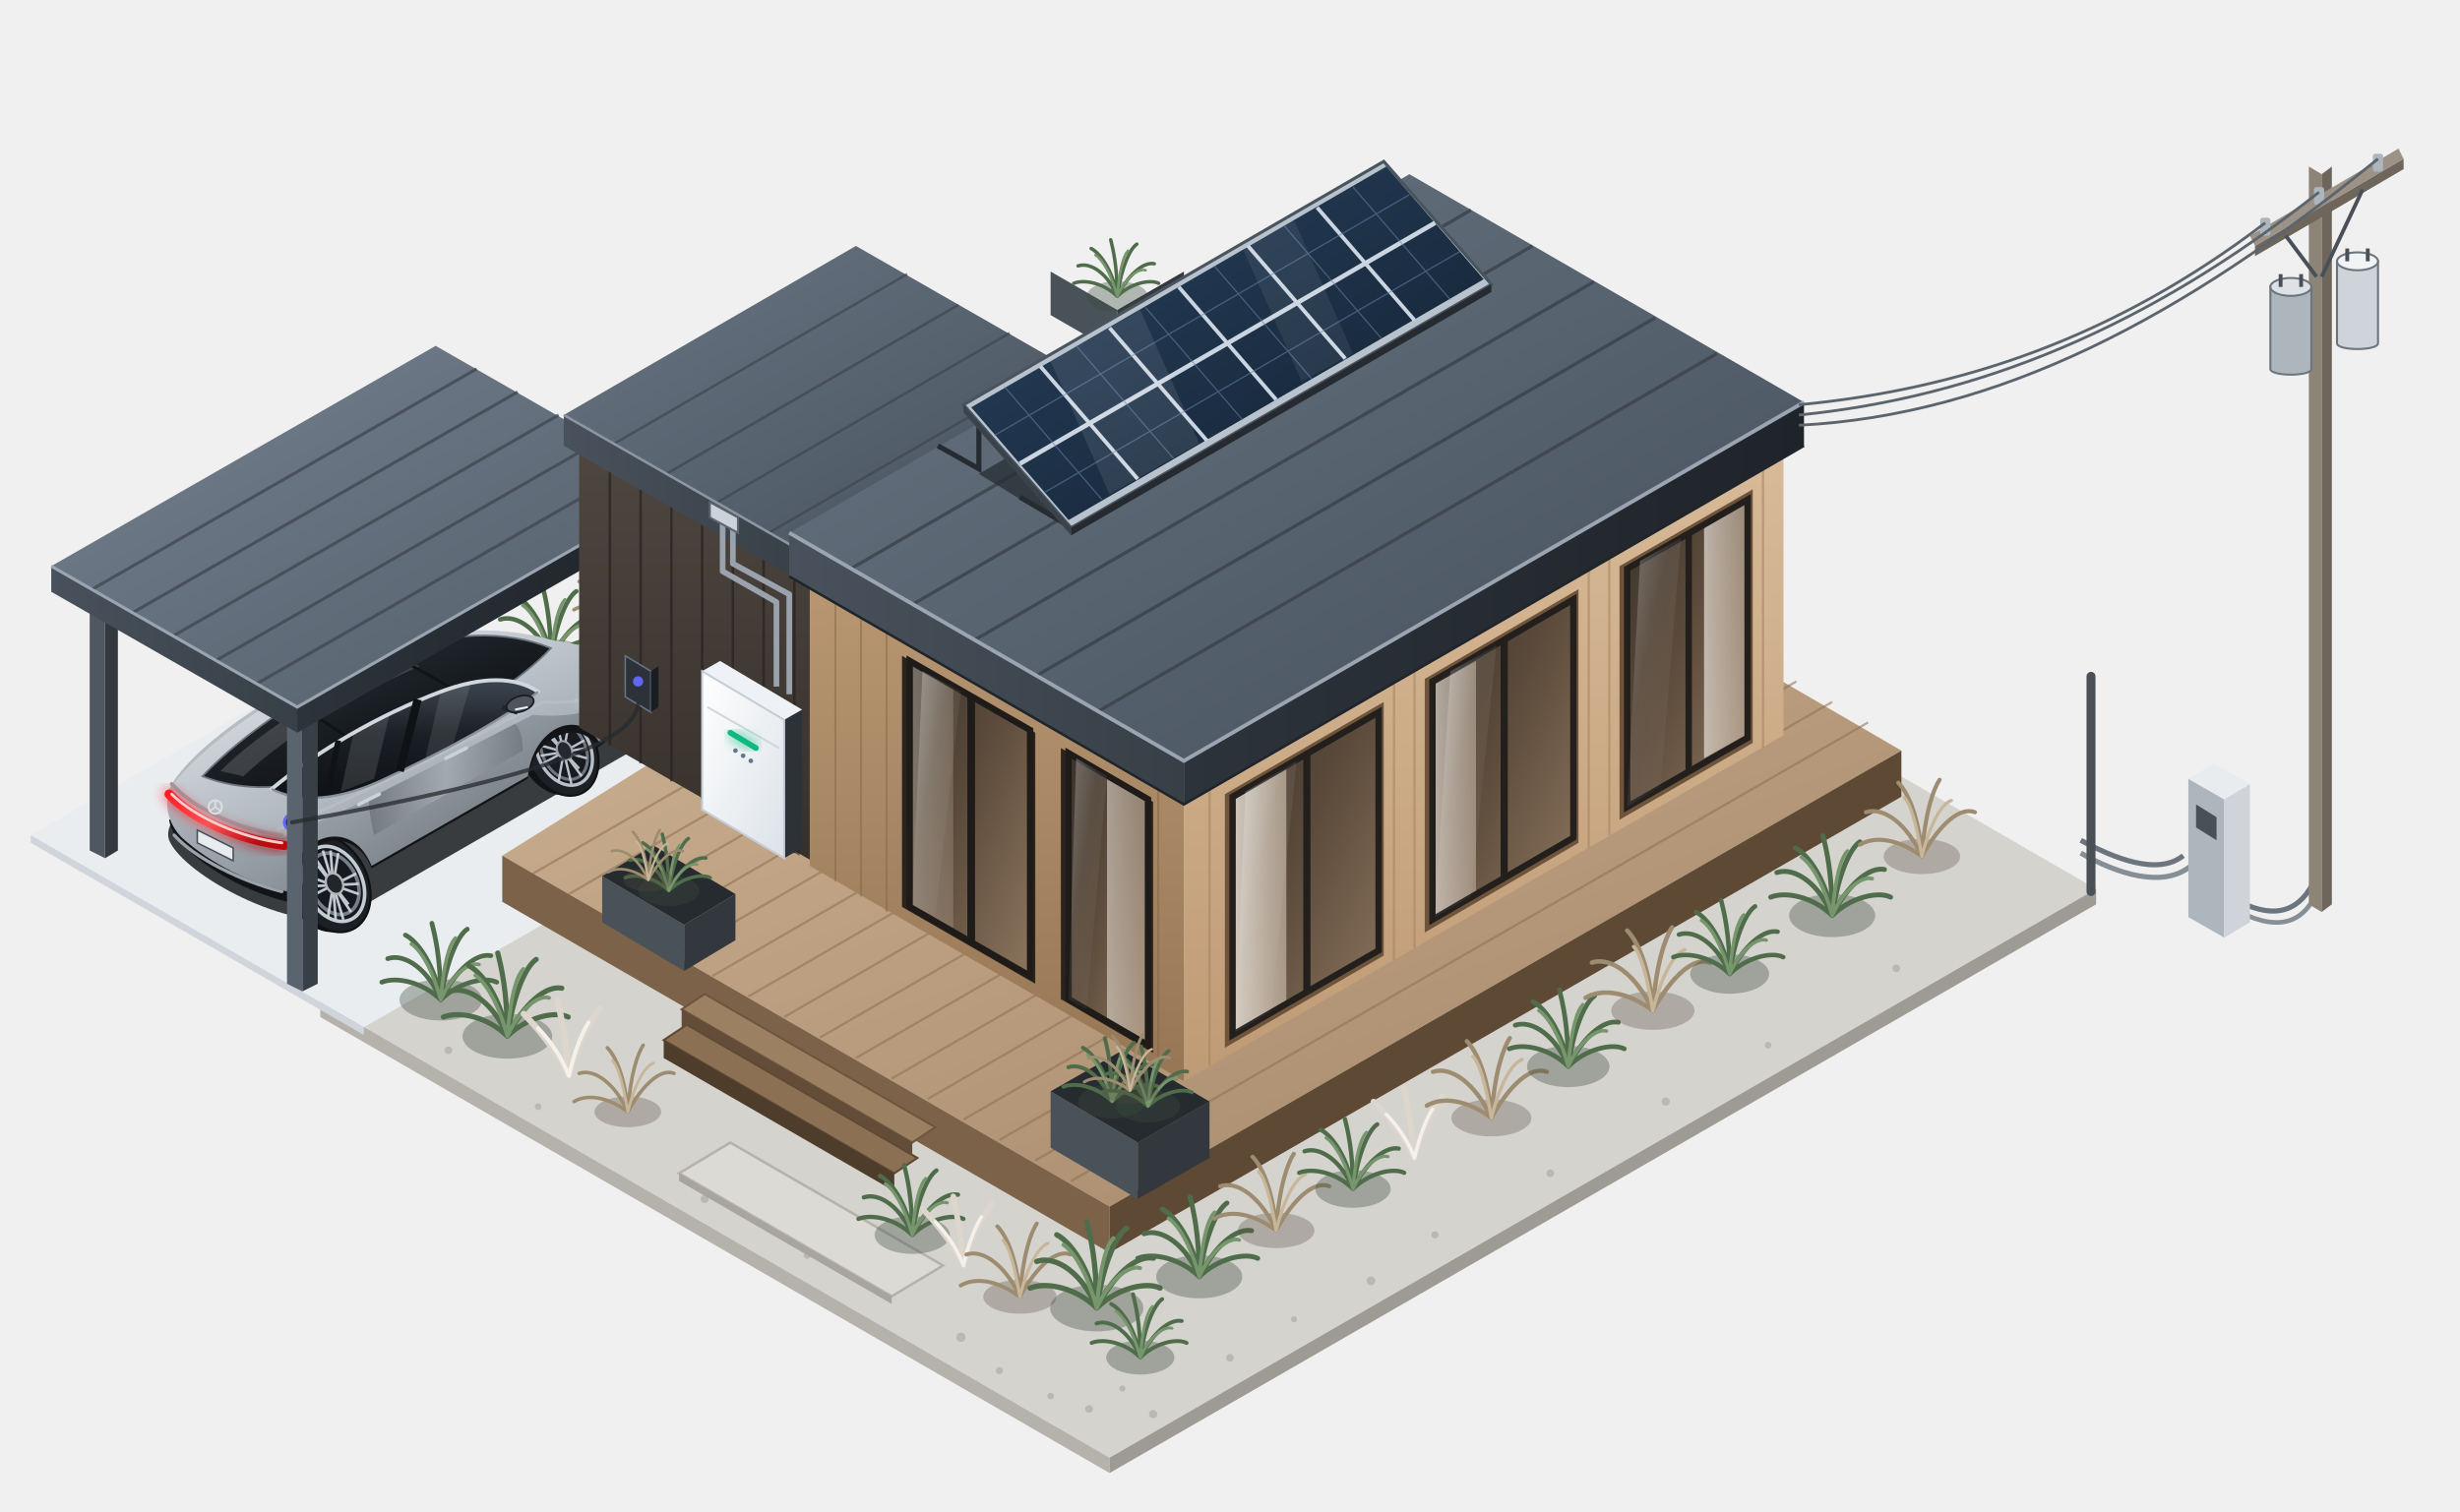
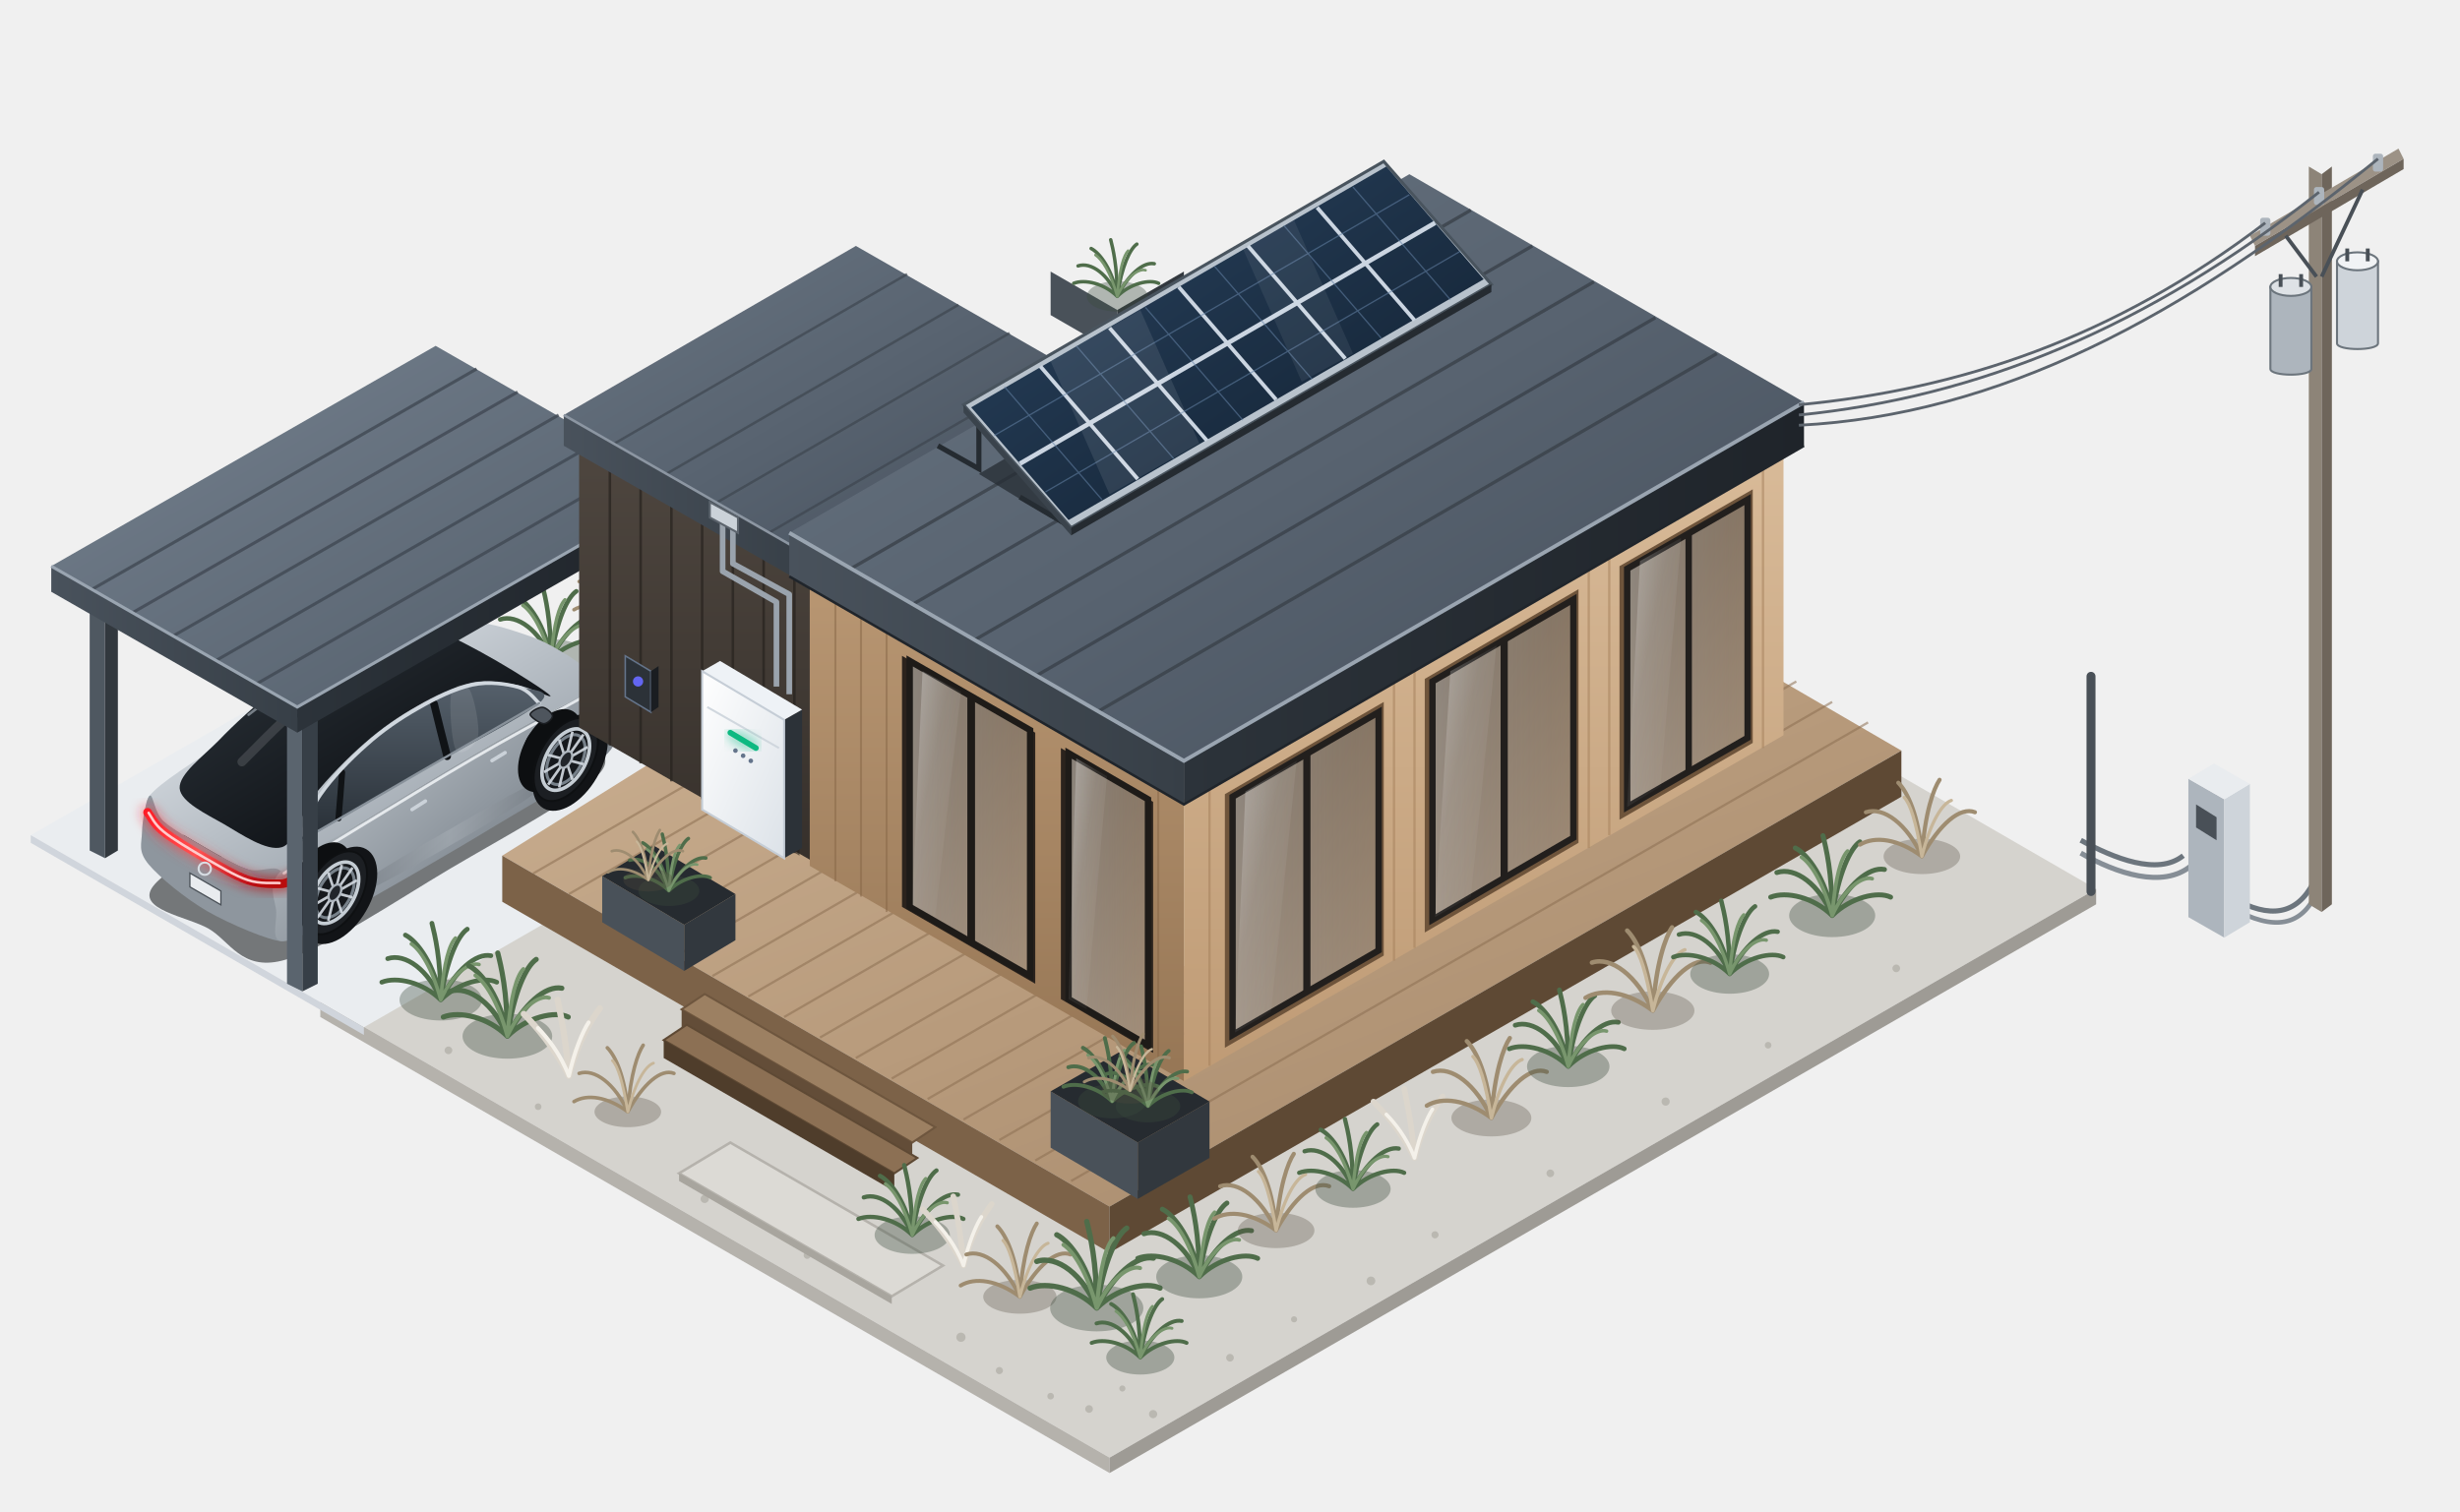
<svg xmlns="http://www.w3.org/2000/svg" viewBox="170 40 960 590">
  <defs>
    <linearGradient id="roofGrad" x1="0%" y1="0%" x2="100%" y2="100%">
      <stop offset="0%" stop-color="#697582" />
      <stop offset="50%" stop-color="#586370" />
      <stop offset="100%" stop-color="#454f5b" />
    </linearGradient>
    <linearGradient id="carportRoofGrad" x1="0%" y1="0%" x2="100%" y2="100%">
      <stop offset="0%" stop-color="#75818f" />
      <stop offset="100%" stop-color="#525d69" />
    </linearGradient>
    <linearGradient id="fasciaLeft" x1="0%" y1="0%" x2="100%" y2="0%">
      <stop offset="0%" stop-color="#49525c" />
      <stop offset="100%" stop-color="#373f47" />
    </linearGradient>
    <linearGradient id="fasciaRight" x1="0%" y1="0%" x2="100%" y2="0%">
      <stop offset="0%" stop-color="#2c333a" />
      <stop offset="100%" stop-color="#1f242a" />
    </linearGradient>
    <linearGradient id="woodRight" x1="0%" y1="0%" x2="0%" y2="100%">
      <stop offset="0%" stop-color="#d8ba98" />
      <stop offset="100%" stop-color="#bf9b75" />
    </linearGradient>
    <linearGradient id="woodLeft" x1="0%" y1="0%" x2="0%" y2="100%">
      <stop offset="0%" stop-color="#b89672" />
      <stop offset="100%" stop-color="#967655" />
    </linearGradient>
    <linearGradient id="darkWoodLeft" x1="0%" y1="0%" x2="0%" y2="100%">
      <stop offset="0%" stop-color="#4e463f" />
      <stop offset="100%" stop-color="#36302b" />
    </linearGradient>
    <linearGradient id="deckGrad" x1="0%" y1="0%" x2="100%" y2="100%">
      <stop offset="0%" stop-color="#cbb092" />
      <stop offset="50%" stop-color="#b89b7c" />
      <stop offset="100%" stop-color="#a38668" />
    </linearGradient>
    <linearGradient id="windowGlass" x1="0%" y1="0%" x2="100%" y2="100%">
      <stop offset="0%" stop-color="#3a332c" />
      <stop offset="45%" stop-color="#5c4b3b" />
      <stop offset="100%" stop-color="#8c755e" />
    </linearGradient>
    <linearGradient id="windowReflect" x1="0%" y1="0%" x2="100%" y2="100%">
      <stop offset="0%" stop-color="#ffffff" stop-opacity="0.32" />
      <stop offset="40%" stop-color="#ffffff" stop-opacity="0.08" />
      <stop offset="100%" stop-color="#ffffff" stop-opacity="0.0" />
    </linearGradient>
    <linearGradient id="curtainGrad" x1="0%" y1="0%" x2="100%" y2="0%">
      <stop offset="0%" stop-color="#e5ded5" stop-opacity="0.85" />
      <stop offset="100%" stop-color="#cbbba8" stop-opacity="0.65" />
    </linearGradient>
    <linearGradient id="solarCell" x1="0%" y1="0%" x2="100%" y2="100%">
      <stop offset="0%" stop-color="#2b4562" />
      <stop offset="50%" stop-color="#1d3147" />
      <stop offset="100%" stop-color="#101e2e" />
    </linearGradient>
    <linearGradient id="eqsUpperBody" x1="0%" y1="0%" x2="100%" y2="100%">
      <stop offset="0%" stop-color="#eef1f4" />
      <stop offset="30%" stop-color="#cdd3d9" />
      <stop offset="70%" stop-color="#a3abb3" />
      <stop offset="100%" stop-color="#7a828a" />
    </linearGradient>
    <linearGradient id="eqsFlankGrad" x1="0%" y1="0%" x2="90%" y2="80%">
      <stop offset="0%" stop-color="#dde2e6" />
      <stop offset="25%" stop-color="#b9c0c6" />
      <stop offset="65%" stop-color="#8f979f" />
      <stop offset="100%" stop-color="#646b72" />
    </linearGradient>
    <linearGradient id="eqsLowerSculpt" x1="0%" y1="0%" x2="100%" y2="0%">
      <stop offset="0%" stop-color="#6a7178" />
      <stop offset="50%" stop-color="#a9b0b7" />
      <stop offset="100%" stop-color="#6e757c" />
    </linearGradient>
    <linearGradient id="eqsCanopyGlass" x1="0%" y1="0%" x2="100%" y2="100%">
      <stop offset="0%" stop-color="#49535e" />
      <stop offset="28%" stop-color="#22282e" />
      <stop offset="70%" stop-color="#101317" />
      <stop offset="100%" stop-color="#07090b" />
    </linearGradient>
    <linearGradient id="eqsWindowSide" x1="0%" y1="0%" x2="0%" y2="100%">
      <stop offset="0%" stop-color="#3d4650" />
      <stop offset="45%" stop-color="#1b2026" />
      <stop offset="100%" stop-color="#0e1114" />
    </linearGradient>
    <linearGradient id="eqsTailGlow" x1="0%" y1="0%" x2="100%" y2="50%">
      <stop offset="0%" stop-color="#ff1e27" />
      <stop offset="50%" stop-color="#ff5252" />
      <stop offset="100%" stop-color="#b90911" />
    </linearGradient>
    <linearGradient id="batteryBody" x1="0%" y1="0%" x2="100%" y2="100%">
      <stop offset="0%" stop-color="#ffffff" />
      <stop offset="100%" stop-color="#dce2e8" />
    </linearGradient>
    <filter id="glow" x="-20%" y="-20%" width="140%" height="140%">
      <feGaussianBlur stdDeviation="2.5" result="blur" />
      <feComposite in="SourceGraphic" in2="blur" operator="over" />
    </filter>
    <g id="grass-tuft-green">
      <ellipse cx="0" cy="2" rx="14" ry="7" fill="#3a4b3c" opacity="0.35" />
      <path d="M0,2 C-4,-8 -12,-14 -18,-12 M0,2 C-2,-10 -8,-18 -12,-20 M0,2 C0,-12 -2,-20 -3,-24 M0,2 C2,-12 6,-20 9,-22 M0,2 C5,-8 12,-14 17,-13 M0,2 C-6,-4 -15,-6 -20,-4 M0,2 C6,-4 15,-6 19,-4" stroke="#4f6d4a" stroke-width="1.6" stroke-linecap="round" fill="none" />
      <path d="M0,2 C-3,-9 -7,-15 -10,-17 M0,2 C1,-11 3,-17 5,-19 M0,2 C4,-7 10,-11 13,-10" stroke="#78966d" stroke-width="1.2" stroke-linecap="round" fill="none" />
    </g>
    <g id="grass-tuft-warm">
      <ellipse cx="0" cy="2" rx="13" ry="6" fill="#52493c" opacity="0.3" />
      <path d="M0,2 C-5,-9 -13,-15 -19,-13 M0,2 C-1,-12 -5,-20 -8,-23 M0,2 C1,-13 4,-21 6,-24 M0,2 C6,-9 13,-15 18,-13 M0,2 C-8,-4 -16,-5 -21,-2" stroke="#9e8c70" stroke-width="1.4" stroke-linecap="round" fill="none" />
      <path d="M0,2 C-2,-10 -4,-16 -6,-18 M0,2 C3,-10 7,-16 10,-17" stroke="#c7b699" stroke-width="1.1" stroke-linecap="round" fill="none" />
    </g>
    <g id="white-plume">
      <path d="M0,0 C-5,-10 -12,-18 -16,-22 M0,0 C-1,-13 -3,-22 -4,-27 M0,0 C3,-12 8,-20 11,-24" stroke="#dcd6cc" stroke-width="2.2" stroke-linecap="round" fill="none" />
      <path d="M0,0 C-3,-8 -8,-14 -11,-17 M0,0 C2,-9 5,-16 7,-19" stroke="#f4f1ea" stroke-width="1.4" stroke-linecap="round" fill="none" />
    </g>
  </defs>
  <g id="vegetation">
    <polygon points="295,431 603,609 988,387 680,209" fill="#d5d3ce" />
    <polygon points="295,431 603,609 603,615 295,437" fill="#b5b2ac" />
    <polygon points="603,609 988,387 988,393 603,615" fill="#9e9b95" />
    <g fill="#aca9a2" opacity="0.65">
      <circle cx="595" cy="590" r="1.5" />
      <circle cx="608" cy="582" r="1.2" />
      <circle cx="620" cy="592" r="1.6" />
      <circle cx="560" cy="575" r="1.4" />
      <circle cx="545" cy="562" r="1.8" />
      <circle cx="580" cy="585" r="1.3" />
      <circle cx="650" cy="570" r="1.5" />
      <circle cx="675" cy="555" r="1.2" />
      <circle cx="705" cy="540" r="1.7" />
      <circle cx="730" cy="522" r="1.4" />
      <circle cx="775" cy="498" r="1.5" />
      <circle cx="820" cy="470" r="1.6" />
      <circle cx="860" cy="448" r="1.3" />
      <circle cx="910" cy="418" r="1.5" />
      <circle cx="485" cy="530" r="1.4" />
      <circle cx="445" cy="508" r="1.6" />
      <circle cx="380" cy="472" r="1.3" />
      <circle cx="345" cy="450" r="1.5" />
    </g>
    <polygon points="435,498 518,546 538,534 455,486" fill="#dcdad5" stroke="#b5b2ac" stroke-width="1" />
    <polygon points="435,498 518,546 518,549 435,501" fill="#a8a59e" />
  </g>
  <g id="ev">
    <polygon points="182,366 312,441 465,353 335,278" fill="#eaedf0" />
    <polygon points="182,366 312,441 312,444 182,369" fill="#d0d5dc" />
    <use href="#grass-tuft-green" transform="translate(385,295) scale(1.1)" />
    <use href="#grass-tuft-warm" x="415" y="280" />
    <polygon points="205,274 211,277 211,375 205,372" fill="#4f5861" />
    <polygon points="211,277 216,274 216,372 211,375" fill="#32383e" />
    <g id="mercedes-eqs">
-       <path d="M236,368 C242,382 284,404 304,398 L422,330 C432,322 418,302 396,298 L252,350 C240,355 234,362 236,368 Z" fill="#121518" opacity="0.82" />
-       <ellipse cx="262" cy="346" rx="10" ry="13" transform="rotate(-28 262 346)" fill="#0f1113" />
-       <g transform="translate(389, 333)">
-         <ellipse cx="-2.5" cy="-1.5" rx="13.5" ry="18.5" transform="rotate(-26)" fill="#111315" />
-         <ellipse cx="0" cy="0" rx="13.5" ry="18.5" transform="rotate(-26)" fill="#1d2024" stroke="#101214" stroke-width="0.8" />
-         <ellipse cx="1" cy="0.5" rx="10.2" ry="14.2" transform="rotate(-26)" fill="#181b1f" stroke="#b8c0c8" stroke-width="1.3" />
-         <ellipse cx="1" cy="0.5" rx="8.4" ry="11.8" transform="rotate(-26)" fill="none" stroke="#6c757e" stroke-width="1.2" />
-         <g stroke="#cbd2d9" stroke-width="0.95" opacity="0.9">
-           <line x1="-6" y1="-9" x2="8" y2="10" />
-           <line x1="-8" y1="-2" x2="10" y2="3" />
-           <line x1="-7" y1="5" x2="9" y2="-4" />
-           <line x1="-2" y1="-12" x2="4" y2="13" />
-           <line x1="3" y1="-11" x2="-1" y2="12" />
-           <line x1="-5" y1="-6" x2="7" y2="7" />
-           <line x1="-8" y1="2" x2="10" y2="-1" />
-         </g>
-         <ellipse cx="1.2" cy="0.5" rx="2.8" ry="3.8" transform="rotate(-26)" fill="#25292e" stroke="#9aa2aa" stroke-width="0.8" />
-       </g>
-       <g transform="translate(299, 385)">
-         <ellipse cx="-3" cy="-1.5" rx="14.5" ry="19.8" transform="rotate(-26)" fill="#0e1012" />
-         <ellipse cx="0" cy="0" rx="14.5" ry="19.8" transform="rotate(-26)" fill="#1c1f23" stroke="#0e1012" stroke-width="0.8" />
-         <ellipse cx="1.2" cy="0.6" rx="11" ry="15.4" transform="rotate(-26)" fill="#16191d" stroke="#c5cdd4" stroke-width="1.4" />
-         <ellipse cx="1.2" cy="0.6" rx="9" ry="12.6" transform="rotate(-26)" fill="none" stroke="#768089" stroke-width="1.4" />
-         <g stroke="#d0d7de" stroke-width="1.05" opacity="0.92">
-           <line x1="-6" y1="-10" x2="8" y2="11" />
-           <line x1="-9" y1="-3" x2="11" y2="4" />
-           <line x1="-8" y1="5" x2="10" y2="-4" />
-           <line x1="-3" y1="-13" x2="5" y2="14" />
-           <line x1="3" y1="-12" x2="-1" y2="13" />
-           <line x1="-5" y1="-7" x2="7" y2="8" />
-           <line x1="-9" y1="1" x2="11" y2="0" />
-           <line x1="0" y1="-13" x2="2" y2="14" />
-         </g>
-         <ellipse cx="1.4" cy="0.6" rx="3.2" ry="4.2" transform="rotate(-26)" fill="#22262b" stroke="#aeb6be" stroke-width="0.9" />
-       </g>
-       <path d="M236,360 C237,370 258,386 282,392 L284,385 C286,367 308,361 315,379 L376,344 C378,327 397,320 403,332 L416,323 C421,317 421,310 416,305 L236,360 Z" fill="#121417" />
-       <path d="M238,366 C246,375 264,384 280,388" fill="none" stroke="#9aa2aa" stroke-width="1.3" stroke-linecap="round" />
-       <line x1="316" y1="376" x2="375" y2="342" stroke="#7d868f" stroke-width="1.2" />
-       <path d="M236,348 C234,355 236,362 241,367 C252,377 268,385 282,388 C284,366 307,358 315,378 L376,343 C378,324 396,316 404,330 C414,324 421,316 419,308 C417,299 401,291 382,290 C354,284 322,289 292,304 C264,318 242,336 236,348 Z" fill="url(#eqsFlankGrad)" />
-       <path d="M316,366 L374,333 C374,326 372,320 366,322 L314,352 C314,357 315,362 316,366 Z" fill="url(#eqsLowerSculpt)" opacity="0.75" />
-       <path d="M237,347 C248,332 274,313 304,299 C334,285 362,283 386,290 C403,292 416,299 419,307 C412,315 396,321 378,319 C348,334 314,353 280,367 C262,366 243,357 237,347 Z" fill="url(#eqsUpperBody)" />
-       <path d="M278,364 C312,350 348,331 382,314 C396,315 410,311 417,306" fill="none" stroke="#b8c0c8" stroke-width="1.1" opacity="0.75" />
-       <path d="M249,343 C265,326 292,308 320,296 C345,286 368,286 385,293 C374,305 352,319 326,332 C298,346 272,352 249,343 Z" fill="url(#eqsCanopyGlass)" stroke="#6c757e" stroke-width="0.7" />
-       <path d="M256,341 C272,325 298,309 324,298 L334,300 C308,311 282,327 265,343 Z" fill="#ffffff" opacity="0.16" />
-       <path d="M286,316 C298,322 308,329 316,336" fill="none" stroke="#111417" stroke-width="1.2" />
-       <path d="M322,296 C334,301 344,307 352,313" fill="none" stroke="#111417" stroke-width="1.2" />
-       <path d="M276,348 C294,333 318,319 342,310 C358,304 371,304 380,310 C366,321 344,333 318,345 C298,354 284,353 276,348 Z" fill="url(#eqsWindowSide)" />
-       <path d="M276,348 C294,333 318,319 342,310 C358,304 371,304 380,310" fill="none" stroke="#d0d7de" stroke-width="1.5" stroke-linecap="round" />
-       <path d="M276,348 C286,353 300,353 318,345 C344,333 366,321 380,310" fill="none" stroke="#88919a" stroke-width="0.9" />
-       <line x1="333" y1="313" x2="326" y2="341" stroke="#101316" stroke-width="3.2" />
-       <line x1="302" y1="329" x2="298" y2="349" stroke="#101316" stroke-width="2.2" />
-       <polygon points="308,326 322,319 316,344 303,349" fill="#ffffff" opacity="0.12" />
-       <polygon points="342,310 354,306 347,330 336,336" fill="#ffffff" opacity="0.1" />
-       <line x1="310" y1="354" x2="318" y2="350" stroke="#cbd2d9" stroke-width="1.4" stroke-linecap="round" />
-       <line x1="344" y1="336" x2="352" y2="332" stroke="#cbd2d9" stroke-width="1.4" stroke-linecap="round" />
-       <g transform="translate(366, 316)">
-         <line x1="0" y1="0" x2="6" y2="2" stroke="#22262a" stroke-width="2" />
-         <ellipse cx="7" cy="1" rx="5.5" ry="3" transform="rotate(-18)" fill="#4e555d" stroke="#1b1e22" stroke-width="0.7" />
-         <line x1="5" y1="1" x2="10" y2="0" stroke="#e2f1ff" stroke-width="0.8" />
-       </g>
-       <path d="M237,346 C246,356 264,364 280,366" fill="none" stroke="#9aa2aa" stroke-width="1.5" stroke-linecap="round" />
-       <path d="M236,350 C245,360 264,368 281,370" fill="none" stroke="url(#eqsTailGlow)" stroke-width="3.6" stroke-linecap="round" filter="url(#glow)" />
-       <path d="M237,350 C246,359 264,367 280,369" fill="none" stroke="#ffcccc" stroke-width="1.1" stroke-linecap="round" />
-       <circle cx="254" cy="355" r="2.6" fill="none" stroke="#d8dee4" stroke-width="0.8" />
-       <path d="M254,352.5 L254,355 M254,355 L252,356.5 M254,355 L256,356.5" stroke="#d8dee4" stroke-width="0.7" />
-       <polygon points="247,364 261,371 261,376 247,369" fill="#e9ecef" stroke="#495057" stroke-width="0.6" />
-       <circle cx="284" cy="361" r="3" fill="#1e242b" stroke="#6366f1" stroke-width="1.2" />
-       <circle cx="284" cy="361" r="1.3" fill="#818cf8" filter="url(#glow)" />
-       <path d="M398,315 C407,314 415,310 418,306" fill="none" stroke="#f0f7ff" stroke-width="2.2" stroke-linecap="round" filter="url(#glow)" />
+       <defs>
+         <linearGradient id="carSideGlass" x1="0%" y1="0%" x2="0%" y2="100%">
+           <stop offset="0%" stop-color="#55606b" />
+           <stop offset="100%" stop-color="#262d34" />
+         </linearGradient>
+         <linearGradient id="carRoofGlass" x1="0%" y1="0%" x2="100%" y2="100%">
+           <stop offset="0%" stop-color="#4b5664" />
+           <stop offset="55%" stop-color="#2a323c" />
+           <stop offset="100%" stop-color="#1a2028" />
+         </linearGradient>
+       </defs>
+       <path d="M229.7,386.0 C236.5,376.9 270.7,360.0 292.1,348.0 C313.4,336.0 342.2,317.9 357.9,314.0 C373.6,310.1 378.7,320.0 386.5,324.5 C394.3,329.0 411.4,331.9 404.7,341.0 C397.9,350.1 366.6,366.7 345.8,379.0 C325.0,391.3 295.7,411.1 280.0,415.0 C264.2,418.9 259.7,407.3 251.4,402.5 C243.0,397.7 222.9,395.1 229.7,386.0 Z" fill="#121518" opacity="0.55" />
+       <ellipse cx="254.0" cy="361.5" rx="10.25" ry="17.76" transform="rotate(30 254.0 361.5)" fill="#0f1113" />
+       <ellipse cx="344.0" cy="309.5" rx="10.25" ry="17.76" transform="rotate(30 344.0 309.5)" fill="#0f1113" />
+       <path d="M228.4,350.6 C232.4,345.5 245.5,337.5 257.4,329.7 C269.4,321.8 287.5,310.5 300.3,303.3 C313.1,296.1 324.9,289.8 334.1,286.4 C343.2,283.1 348.4,282.8 355.3,283.0 C362.2,283.2 369.7,286.0 375.2,287.8 C380.7,289.6 384.2,291.5 388.2,293.8 C392.2,296.1 397.0,299.3 399.5,301.8 C401.9,304.2 404.7,306.2 402.9,308.5 C401.1,310.9 396.6,311.6 388.6,315.9 C380.6,320.3 367.7,327.3 354.9,334.8 C342.0,342.3 324.1,353.4 311.6,360.9 C299.0,368.5 287.0,377.1 279.5,380.1 C272.0,383.2 271.5,380.9 266.5,379.3 C261.6,377.7 255.1,373.7 249.6,370.6 C244.2,367.4 237.2,363.6 233.6,360.3 C230.1,356.9 224.5,355.7 228.4,350.6 Z" fill="url(#eqsUpperBody)" />
+       <path d="M228.4,350.6 C229.8,349.8 230.1,356.9 233.6,360.3 C237.2,363.6 244.2,367.4 249.6,370.6 C255.1,373.7 261.6,377.7 266.5,379.3 C271.5,380.9 277.4,377.3 279.5,380.1 C281.6,382.9 279.0,391.4 279.1,395.9 C279.2,400.4 284.6,407.4 280.0,407.4 C275.3,407.3 259.6,400.7 250.9,395.7 C242.3,390.7 232.3,382.5 228.0,377.4 C223.7,372.2 225.3,369.4 225.4,364.9 C225.5,360.4 227.1,351.4 228.4,350.6 Z" fill="#8e969e" />
+       <polygon points="244.1,386.2 256.2,393.2 256.2,387.8 244.1,380.8" fill="#e9ecef" stroke="#495057" stroke-width="0.5" />
+       <path d="M279.5,380.1 C285.2,374.2 299.0,368.5 311.6,360.9 C324.1,353.4 342.0,342.3 354.9,334.8 C367.7,327.3 380.6,320.3 388.6,315.9 C396.6,311.6 400.5,310.2 402.9,308.5 C405.3,306.8 402.5,304.3 402.9,305.9 C403.4,307.6 404.8,313.6 405.5,318.3 C406.2,323.0 414.3,326.5 407.3,333.9 C400.3,341.2 380.9,351.7 363.5,362.2 C346.1,372.8 316.8,389.7 302.9,397.2 C289.0,404.8 284.1,407.5 280.0,407.4 C275.8,407.2 277.9,400.7 277.8,396.1 C277.7,391.6 273.9,386.0 279.5,380.1 Z" fill="url(#eqsFlankGrad)" />
+       <path d="M313.4,387.5 C318.9,385.2 335.7,375.8 346.4,369.6 C357.1,363.5 372.3,354.4 377.5,350.5 C382.6,346.6 382.6,344.1 377.5,346.2 C372.3,348.3 357.1,357.0 346.4,363.2 C335.7,369.3 318.9,379.1 313.4,383.2 C307.9,387.2 307.9,389.8 313.4,387.5 Z" fill="url(#eqsLowerSculpt)" opacity="0.5" />
+       <path d="M280.8,380.9 C285.9,377.8 299.2,369.5 311.6,362.0 C323.9,354.5 342.0,343.4 354.9,335.9 C367.7,328.4 380.6,321.5 388.6,317.0 C396.6,312.6 400.5,310.4 402.9,309.1" fill="none" stroke="#f1f4f7" stroke-width="1.1" stroke-linecap="round" opacity="0.85" />
+       <ellipse cx="302.5" cy="389.5" rx="12.02" ry="20.82" transform="rotate(30 302.5 389.5)" fill="#121417" />
+       <ellipse cx="392.5" cy="337.5" rx="12.02" ry="20.82" transform="rotate(30 392.5 337.5)" fill="#121417" />
+       <ellipse cx="384.7" cy="333.0" rx="10.25" ry="17.76" transform="rotate(30 384.7 333.0)" fill="#0d0f11" />
+       <path d="M384.7,333.0 L390.8,336.5" stroke="#0d0f11" stroke-width="20.5" stroke-linecap="round" />
+       <ellipse cx="390.8" cy="336.5" rx="10.25" ry="17.76" transform="rotate(30 390.8 336.5)" fill="#1c1f23" stroke="#0e1012" stroke-width="0.8" />
+       <ellipse cx="390.8" cy="336.5" rx="7.59" ry="13.14" transform="rotate(30 390.8 336.5)" fill="#16191d" stroke="#c5cdd4" stroke-width="1.4" />
+       <ellipse cx="390.8" cy="336.5" rx="6.15" ry="10.65" transform="rotate(30 390.8 336.5)" fill="none" stroke="#768089" stroke-width="1.2" />
+       <g stroke="#d0d7de" stroke-width="1.05" opacity="0.92">
+         <line x1="399.3" y1="331.6" x2="382.3" y2="341.4" />
+         <line x1="397.7" y1="326.7" x2="383.9" y2="346.3" />
+         <line x1="393.4" y1="325.6" x2="388.2" y2="347.4" />
+         <line x1="388.2" y1="328.6" x2="393.4" y2="344.4" />
+         <line x1="383.9" y1="334.7" x2="397.7" y2="338.3" />
+       </g>
+       <ellipse cx="390.8" cy="336.5" rx="2.05" ry="3.55" transform="rotate(30 390.8 336.5)" fill="#22262b" stroke="#aeb6be" stroke-width="0.9" />
+       <ellipse cx="294.7" cy="385.0" rx="10.25" ry="17.76" transform="rotate(30 294.7 385.0)" fill="#0d0f11" />
+       <path d="M294.7,385.0 L300.7,388.5" stroke="#0d0f11" stroke-width="20.5" stroke-linecap="round" />
+       <ellipse cx="300.7" cy="388.5" rx="10.25" ry="17.76" transform="rotate(30 300.7 388.5)" fill="#1c1f23" stroke="#0e1012" stroke-width="0.8" />
+       <ellipse cx="300.7" cy="388.5" rx="7.59" ry="13.14" transform="rotate(30 300.7 388.5)" fill="#16191d" stroke="#c5cdd4" stroke-width="1.4" />
+       <ellipse cx="300.7" cy="388.5" rx="6.15" ry="10.65" transform="rotate(30 300.7 388.5)" fill="none" stroke="#768089" stroke-width="1.2" />
+       <g stroke="#d0d7de" stroke-width="1.05" opacity="0.92">
+         <line x1="309.3" y1="383.6" x2="292.2" y2="393.4" />
+         <line x1="307.6" y1="378.7" x2="293.8" y2="398.3" />
+         <line x1="303.4" y1="377.6" x2="298.1" y2="399.4" />
+         <line x1="298.1" y1="380.6" x2="303.4" y2="396.4" />
+         <line x1="293.8" y1="386.7" x2="307.6" y2="390.3" />
+       </g>
+       <ellipse cx="300.7" cy="388.5" rx="2.05" ry="3.55" transform="rotate(30 300.7 388.5)" fill="#22262b" stroke="#aeb6be" stroke-width="0.9" />
+       <path d="M240.1,347.7 C239.8,342.2 249.1,335.4 255.3,329.1 C261.4,322.7 269.8,315.1 276.9,309.5 C284.1,303.9 291.2,299.5 298.1,295.6 C305.1,291.6 312.9,287.9 318.5,286.0 C324.1,284.1 328.4,284.5 331.9,284.4 C335.5,284.3 334.4,283.3 339.7,285.5 C345.1,287.8 356.5,293.7 364.0,298.1 C371.5,302.4 383.4,310.0 384.7,311.5 C386.0,313.1 376.9,308.2 371.8,307.4 C366.6,306.6 360.5,305.1 354.0,306.5 C347.5,307.9 339.7,311.6 332.8,315.6 C325.9,319.5 319.1,324.1 312.4,330.0 C305.7,335.8 297.9,343.8 292.5,350.6 C287.1,357.4 285.8,368.8 280.0,370.7 C274.1,372.5 264.1,365.6 257.4,361.7 C250.8,357.9 240.5,353.1 240.1,347.7 Z" fill="url(#eqsCanopyGlass)" />
+       <path d="M264.4,337.4 C268.1,333.8 279.4,321.9 286.9,315.8 C294.4,309.6 302.8,304.4 309.4,300.6 C316.0,296.8 323.8,294.1 326.7,292.8" fill="none" stroke="#ffffff" stroke-width="3.5" stroke-linecap="round" opacity="0.13" />
+       <path d="M267.0,319.0 C272.2,315.1 289.0,301.6 298.6,296.0 C308.1,290.4 319.9,287.2 324.1,285.4" fill="none" stroke="#9aa3ac" stroke-width="1.0" stroke-linecap="round" opacity="0.7" />
+       <path d="M286.5,368.8 C294.0,365.2 318.4,350.3 334.1,341.2 C349.7,332.2 374.1,320.0 380.4,314.5 C386.8,309.0 376.5,309.4 372.2,308.2 C367.9,307.0 360.9,305.9 354.4,307.3 C347.9,308.7 340.1,312.4 333.2,316.4 C326.3,320.3 319.2,325.1 312.9,330.8 C306.5,336.4 299.2,344.7 295.1,350.1 C291.1,355.4 290.1,359.7 288.6,362.8 C287.2,365.9 278.9,372.4 286.5,368.8 Z" fill="url(#carSideGlass)" />
+       <path d="M344.5,335.2 C343.6,331.8 340.2,318.2 339.4,314.8" fill="none" stroke="#101316" stroke-width="3.0" stroke-linecap="round" />
+       <path d="M302.1,359.4 C302.4,356.4 303.3,344.5 303.5,341.5" fill="none" stroke="#101316" stroke-width="2.4" stroke-linecap="round" />
+       <path d="M347.9,332.7 C349.7,335.5 355.6,331.5 356.5,327.6 C357.4,323.7 355.0,311.9 353.2,309.1 C351.5,306.3 347.0,307.0 346.1,310.9 C345.2,314.8 346.2,329.9 347.9,332.7 Z" fill="#ffffff" opacity="0.1" />
+       <path d="M286.5,368.8 C287.9,365.7 290.7,356.4 295.1,350.1 C299.5,343.7 306.5,336.4 312.9,330.8 C319.2,325.1 326.3,320.3 333.2,316.4 C340.1,312.4 347.9,308.7 354.4,307.3 C360.9,305.9 367.9,307.0 372.2,308.2 C376.5,309.4 379.0,313.4 380.4,314.5" fill="none" stroke="#d0d7de" stroke-width="1.4" stroke-linecap="round" />
+       <path d="M286.5,368.8 C294.4,364.2 318.4,350.3 334.1,341.2 C349.7,332.2 372.7,319.0 380.4,314.5" fill="none" stroke="#88919a" stroke-width="0.9" stroke-linecap="round" />
+       <path d="M376.9,318.9 C376.9,317.8 380.3,316.0 381.7,316.1 C383.2,316.2 385.5,318.4 385.6,319.4 C385.7,320.5 383.6,322.6 382.1,322.5 C380.7,322.4 377.0,319.9 376.9,318.9 Z" fill="#4e555d" stroke="#1b1e22" stroke-width="0.6" />
+       <polyline points="330.8,356.0 336.0,352.7" fill="none" stroke="#cbd2d9" stroke-width="1.4" stroke-linecap="round" stroke-linejoin="round" />
+       <polyline points="362.0,336.9 367.1,333.8" fill="none" stroke="#cbd2d9" stroke-width="1.4" stroke-linecap="round" stroke-linejoin="round" />
+       <path d="M227.6,357.1 C228.6,358.3 230.0,361.6 233.7,364.5 C237.4,367.5 244.3,371.6 249.8,374.8 C255.3,377.9 261.7,381.8 266.6,383.5 C271.6,385.2 276.6,385.0 279.5,385.0 C282.5,384.9 283.5,383.5 284.3,383.2" fill="none" stroke="url(#eqsTailGlow)" stroke-width="3.4" stroke-linecap="round" filter="url(#glow)" />
+       <path d="M228.0,357.3 C228.9,358.5 230.1,361.6 233.7,364.5 C237.3,367.5 244.3,371.6 249.8,374.8 C255.3,377.9 261.7,381.9 266.6,383.5 C271.5,385.2 277.0,384.5 279.1,384.7" fill="none" stroke="#ffcccc" stroke-width="1.0" stroke-linecap="round" />
+       <path d="M399.5,312.5 C400.1,311.8 402.9,309.7 403.4,308.4 C403.8,307.1 402.3,305.4 402.1,304.8" fill="none" stroke="#f0f7ff" stroke-width="2.2" stroke-linecap="round" filter="url(#glow)" />
+       <circle cx="249.9" cy="379.1" r="2.4" fill="none" stroke="#d8dee4" stroke-width="0.8" />
    </g>
    <polygon points="282,318 288,321 288,427 282,424" fill="#5a646e" />
    <polygon points="288,321 294,318 294,424 288,427" fill="#373f47" />
    <g id="carport-roof">
      <polygon points="190,261 286,316 436,230 340,175" fill="url(#carportRoofGrad)" />
      <g stroke="#3e4650" stroke-width="1.2" opacity="0.75">
        <line x1="206" y1="270" x2="356" y2="184" />
        <line x1="222" y1="279" x2="372" y2="193" />
        <line x1="238" y1="288" x2="388" y2="202" />
        <line x1="254" y1="298" x2="404" y2="212" />
        <line x1="270" y1="307" x2="420" y2="221" />
      </g>
      <polygon points="190,261 286,316 286,326 190,271" fill="url(#fasciaLeft)" />
      <polygon points="286,316 436,230 436,240 286,326" fill="url(#fasciaRight)" />
      <polyline points="190,261 286,316 436,230" fill="none" stroke="#9aa5b1" stroke-width="1.2" />
    </g>
  </g>
  <g id="house">
    <g id="wooden-deck">
      <polygon points="366,374 603,511 912,333 845,294 603,434 430,334" fill="url(#deckGrad)" />
      <g stroke="#8c6f52" stroke-width="0.9" opacity="0.55">
        <line x1="378" y1="381" x2="442" y2="344" />
        <line x1="392" y1="389" x2="456" y2="352" />
        <line x1="406" y1="397" x2="470" y2="360" />
        <line x1="420" y1="405" x2="484" y2="368" />
        <line x1="434" y1="413" x2="498" y2="376" />
        <line x1="448" y1="421" x2="512" y2="384" />
        <line x1="462" y1="429" x2="526" y2="392" />
        <line x1="476" y1="437" x2="540" y2="400" />
        <line x1="490" y1="445" x2="554" y2="408" />
        <line x1="504" y1="453" x2="568" y2="416" />
        <line x1="518" y1="461" x2="582" y2="424" />
        <line x1="532" y1="469" x2="596" y2="432" />
        <line x1="546" y1="477" x2="857" y2="298" />
        <line x1="560" y1="485" x2="871" y2="306" />
        <line x1="574" y1="493" x2="885" y2="314" />
        <line x1="588" y1="501" x2="899" y2="322" />
      </g>
      <polygon points="366,374 603,511 603,529 366,392" fill="#7c6248" />
      <polygon points="603,511 912,333 912,351 603,529" fill="#5e4934" />
      <polygon points="445,428 535,480 526,486 436,434" fill="#9c8062" stroke="#6e563e" stroke-width="0.8" />
      <polygon points="436,434 526,486 526,493 436,441" fill="#634d38" />
      <polygon points="438,440 528,492 519,498 429,446" fill="#8c7054" stroke="#5e4934" stroke-width="0.8" />
      <polygon points="429,446 519,498 519,505 429,453" fill="#4f3d2b" />
    </g>
    <g id="rear-module">
      <polygon points="396,216 492,271 492,379 396,324" fill="url(#darkWoodLeft)" />
      <g stroke="#27221e" stroke-width="1" opacity="0.7">
        <line x1="408" y1="223" x2="408" y2="331" />
        <line x1="420" y1="230" x2="420" y2="338" />
        <line x1="432" y1="237" x2="432" y2="345" />
        <line x1="444" y1="244" x2="444" y2="352" />
        <line x1="456" y1="251" x2="456" y2="359" />
        <line x1="468" y1="258" x2="468" y2="366" />
        <line x1="480" y1="265" x2="480" y2="373" />
      </g>
      <polygon points="390,202 486,257 600,191 504,136" fill="url(#roofGrad)" />
      <g stroke="#3c444d" stroke-width="1" opacity="0.65">
        <line x1="410" y1="213" x2="524" y2="147" />
        <line x1="430" y1="225" x2="544" y2="159" />
        <line x1="450" y1="236" x2="564" y2="170" />
        <line x1="470" y1="248" x2="584" y2="182" />
      </g>
      <polygon points="390,202 486,257 486,269 390,214" fill="url(#fasciaLeft)" />
      <polyline points="390,202 486,257 600,191" fill="none" stroke="#8c96a2" stroke-width="1" />
    </g>
    <g id="main-timber-module">
      <polygon points="486,268 632,352 632,462 486,378" fill="url(#woodLeft)" />
      <g stroke="#856546" stroke-width="0.8" opacity="0.5">
        <line x1="496" y1="274" x2="496" y2="384" />
        <line x1="506" y1="280" x2="506" y2="390" />
        <line x1="516" y1="286" x2="516" y2="396" />
        <line x1="622" y1="346" x2="622" y2="456" />
      </g>
      <g id="window-left-1">
        <polygon points="522,296 574,326 574,424 522,394" fill="#2b231d" />
        <polygon points="525,298 572,325 572,421 525,394" fill="url(#windowGlass)" />
-         <polygon points="526,300 542,309 542,403 526,394" fill="url(#curtainGrad)" opacity="0.4" />
+         <polygon points="525,298 572,325 572,421 525,394" fill="url(#curtainGrad)" opacity="0.55" />
        <line x1="549" y1="312" x2="549" y2="408" stroke="#1e1b18" stroke-width="3" />
        <polygon points="525,298 572,325 572,421 525,394" fill="none" stroke="#1e1b18" stroke-width="2.5" />
        <polygon points="530,302 545,310 535,398 526,393" fill="url(#windowReflect)" />
      </g>
      <g id="window-left-2">
        <polygon points="584,332 620,353 620,451 584,430" fill="#2b231d" />
        <polygon points="587,334 618,352 618,448 587,430" fill="url(#windowGlass)" />
-         <polygon points="602,343 617,352 617,447 602,438" fill="url(#curtainGrad)" opacity="0.7" />
+         <polygon points="587,334 618,352 618,448 587,430" fill="url(#curtainGrad)" opacity="0.55" />
        <polygon points="587,334 618,352 618,448 587,430" fill="none" stroke="#1e1b18" stroke-width="2.5" />
        <polygon points="590,336 602,343 594,434 587,430" fill="url(#windowReflect)" />
      </g>
      <polygon points="632,352 866,217 866,327 632,462" fill="url(#woodRight)" />
      <g stroke="#a6825c" stroke-width="0.9" opacity="0.55">
        <line x1="642" y1="346" x2="642" y2="456" />
        <line x1="714" y1="305" x2="714" y2="415" />
        <line x1="722" y1="300" x2="722" y2="410" />
        <line x1="790" y1="261" x2="790" y2="371" />
        <line x1="798" y1="256" x2="798" y2="366" />
        <line x1="858" y1="222" x2="858" y2="332" />
      </g>
      <g id="window-right-1">
        <polygon points="648,350 710,314 710,413 648,449" fill="#6e543b" />
        <polygon points="651,432 708,399 708,411 651,444" fill="#8d6b4c" />
        <polygon points="651,351 708,318 708,411 651,444" fill="url(#windowGlass)" />
-         <polygon points="652,352 672,340 672,431 652,443" fill="url(#curtainGrad)" />
+         <polygon points="651,351 708,318 708,411 651,444" fill="url(#curtainGrad)" opacity="0.55" />
        <line x1="680" y1="334" x2="680" y2="427" stroke="#221f1d" stroke-width="2.8" />
        <polygon points="651,351 708,318 708,411 651,444" fill="none" stroke="#221f1d" stroke-width="2.5" />
        <polygon points="656,349 676,337 666,435 652,443" fill="url(#windowReflect)" />
      </g>
      <g id="window-right-2">
        <polygon points="726,305 786,270 786,369 726,404" fill="#6e543b" />
        <polygon points="729,306 784,274 784,367 729,399" fill="url(#windowGlass)" />
-         <polygon points="730,307 746,298 746,388 730,398" fill="url(#curtainGrad)" opacity="0.8" />
+         <polygon points="729,306 784,274 784,367 729,399" fill="url(#curtainGrad)" opacity="0.55" />
        <line x1="757" y1="290" x2="757" y2="383" stroke="#221f1d" stroke-width="2.8" />
        <polygon points="729,306 784,274 784,367 729,399" fill="none" stroke="#221f1d" stroke-width="2.5" />
        <polygon points="736,302 754,292 744,390 730,398" fill="url(#windowReflect)" />
      </g>
      <g id="window-right-3">
        <polygon points="802,261 854,231 854,330 802,360" fill="#6e543b" />
        <polygon points="805,262 852,235 852,328 805,355" fill="url(#windowGlass)" />
-         <polygon points="835,245 851,236 851,327 835,336" fill="url(#curtainGrad)" opacity="0.85" />
+         <polygon points="805,262 852,235 852,328 805,355" fill="url(#curtainGrad)" opacity="0.55" />
        <line x1="829" y1="248" x2="829" y2="341" stroke="#221f1d" stroke-width="2.5" />
        <polygon points="805,262 852,235 852,328 805,355" fill="none" stroke="#221f1d" stroke-width="2.5" />
        <polygon points="810,259 826,250 818,347 805,355" fill="url(#windowReflect)" />
      </g>
      <g id="main-flat-roof">
        <polygon points="478,248 632,337 874,197 720,108" fill="url(#roofGrad)" />
        <g stroke="#39414a" stroke-width="1.3" opacity="0.8">
          <line x1="502" y1="262" x2="744" y2="122" />
          <line x1="526" y1="276" x2="768" y2="136" />
          <line x1="550" y1="290" x2="792" y2="150" />
          <line x1="574" y1="304" x2="816" y2="164" />
          <line x1="598" y1="318" x2="840" y2="178" />
        </g>
        <polygon points="478,248 632,337 632,354 478,265" fill="url(#fasciaLeft)" />
        <polygon points="632,337 874,197 874,214 632,354" fill="url(#fasciaRight)" />
        <polyline points="478,248 632,337 874,197" fill="none" stroke="#9aa5b1" stroke-width="1.5" />
        <polyline points="478,265 632,354 874,214" fill="none" stroke="#20252b" stroke-width="1" />
      </g>
    </g>
    <g id="planter-left" transform="translate(405, 382)">
      <polygon points="0,0 32,19 32,37 0,18" fill="#495159" />
      <polygon points="32,19 52,7 52,25 32,37" fill="#32383e" />
      <polygon points="0,0 32,19 52,7 20,-12" fill="#262b30" />
      <use href="#grass-tuft-green" transform="translate(26,4) scale(0.85)" />
      <use href="#grass-tuft-warm" transform="translate(18,0) scale(0.75)" />
    </g>
    <g id="planter-center" transform="translate(580, 466)">
      <polygon points="0,0 34,20 34,42 0,22" fill="#495159" />
      <polygon points="34,20 62,4 62,26 34,42" fill="#32383e" />
      <polygon points="0,0 34,20 62,4 28,-16" fill="#262b30" />
      <use href="#grass-tuft-green" transform="translate(24,2) scale(0.95)" />
      <use href="#grass-tuft-green" transform="translate(38,4) scale(0.9)" />
      <use href="#grass-tuft-warm" transform="translate(31,-2) scale(0.85)" />
    </g>
    <g id="planter-back" transform="translate(580, 146)">
      <polygon points="0,0 26,15 26,32 0,17" fill="#495159" />
      <polygon points="26,15 52,0 52,17 26,32" fill="#32383e" />
      <use href="#grass-tuft-green" transform="translate(26,8) scale(0.85)" />
    </g>
  </g>
  <g id="battery">
    <g fill="none" stroke="#9aa3ad" stroke-width="2.2" stroke-linejoin="round">
      <polyline points="473,308 473,275 452,263 452,240" />
      <polyline points="478,311 478,272 456,260 456,242" />
    </g>
    <polygon points="447,236 458,242 458,248 447,242" fill="#cbd2d9" stroke="#5c646d" stroke-width="0.8" />
    <polygon points="448,300 482,320 482,374 448,354" fill="#1e1a17" opacity="0.6" />
    <polygon points="476,321 483,317 483,371 476,375" fill="#2c3238" />
    <polygon points="444,302 476,321 483,317 451,298" fill="#eef2f6" />
    <polygon points="444,302 476,321 476,375 444,356" fill="url(#batteryBody)" stroke="#c5cdd6" stroke-width="0.8" />
    <line x1="446" y1="316" x2="474" y2="332" stroke="#d0d7de" stroke-width="0.8" />
    <line x1="455" y1="326" x2="465" y2="332" stroke="#10b981" stroke-width="2.2" stroke-linecap="round" filter="url(#glow)" />
    <circle cx="457" cy="333" r="0.9" fill="#64748b" />
    <circle cx="460" cy="335" r="0.9" fill="#64748b" />
    <circle cx="463" cy="337" r="0.9" fill="#64748b" />
    <g id="house-wallbox" transform="translate(414, 296)">
      <polygon points="0,0 10,6 10,22 0,16" fill="#2c3238" stroke="#64748b" stroke-width="0.6" />
      <polygon points="10,6 13,4 13,20 10,22" fill="#1a1d21" />
      <circle cx="5" cy="10" r="2" fill="#6366f1" />
-       <path d="M5,19 C3,34 -35,48 -130,65" fill="none" stroke="#25292e" stroke-width="1.6" stroke-linecap="round" opacity="0.75" />
    </g>
  </g>
  <g id="solar">
    <g stroke="#252b31" stroke-width="2" fill="none">
      <polyline points="552,201 552,223 536,214" />
      <polyline points="585,221 585,244 568,234" />
      <polyline points="602,196 602,212" />
      <polyline points="650,168 650,184" />
      <polyline points="700,139 700,155" />
    </g>
    <polygon points="552,225 588,247 752,152 714,130" fill="#262c33" opacity="0.75" />
    <polygon points="546,198 588,246 752,151 710,103" fill="#b8c2cc" stroke="#49545e" stroke-width="1.2" />
    <polygon points="546,198 588,246 588,249 546,201" fill="#3a434c" />
    <polygon points="588,246 752,151 752,154 588,249" fill="#252b31" />
    <polygon points="549,199 587,243 749,149 711,105" fill="url(#solarCell)" />
    <line x1="568" y1="221" x2="730" y2="127" stroke="#cbd5e1" stroke-width="1.8" />
    <g stroke="#cbd5e1" stroke-width="1.5">
      <line x1="576" y1="183" x2="614" y2="227" />
      <line x1="603" y1="168" x2="641" y2="212" />
      <line x1="630" y1="152" x2="668" y2="196" />
      <line x1="657" y1="136" x2="695" y2="180" />
      <line x1="684" y1="121" x2="722" y2="165" />
    </g>
    <g stroke="#6482a6" stroke-width="0.5" opacity="0.55">
      <line x1="558" y1="210" x2="720" y2="116" />
      <line x1="578" y1="232" x2="740" y2="138" />
      <line x1="562" y1="191" x2="600" y2="235" />
      <line x1="590" y1="175" x2="628" y2="219" />
      <line x1="617" y1="160" x2="655" y2="204" />
      <line x1="644" y1="144" x2="682" y2="188" />
      <line x1="671" y1="128" x2="709" y2="172" />
      <line x1="698" y1="113" x2="736" y2="157" />
    </g>
    <polygon points="580,181 615,161 638,213 603,233" fill="#ffffff" opacity="0.09" />
    <polygon points="655,137 675,126 698,178 678,189" fill="#ffffff" opacity="0.07" />
  </g>
  <g id="vegetation-foreground">
    <use href="#grass-tuft-green" transform="translate(342,428) scale(1.15)" />
    <use href="#grass-tuft-green" transform="translate(368,442) scale(1.25)" />
    <use href="#white-plume" transform="translate(392,460) scale(1.1)" />
    <use href="#grass-tuft-warm" x="415" y="472" />
    <use href="#grass-tuft-green" transform="translate(526,520) scale(1.05)" />
    <use href="#white-plume" x="546" y="534" />
    <use href="#grass-tuft-warm" transform="translate(568,544) scale(1.1)" />
    <use href="#grass-tuft-green" transform="translate(598,548) scale(1.3)" />
    <use href="#grass-tuft-green" transform="translate(615,568) scale(0.95)" />
    <use href="#grass-tuft-green" transform="translate(638,536) scale(1.2)" />
    <use href="#grass-tuft-warm" transform="translate(668,518) scale(1.15)" />
    <use href="#grass-tuft-green" transform="translate(698,502) scale(1.05)" />
    <use href="#white-plume" x="722" y="492" />
    <use href="#grass-tuft-warm" transform="translate(752,474) scale(1.2)" />
    <use href="#grass-tuft-green" transform="translate(782,454) scale(1.15)" />
    <use href="#grass-tuft-warm" transform="translate(815,432) scale(1.25)" />
    <use href="#grass-tuft-green" transform="translate(845,418) scale(1.1)" />
    <use href="#grass-tuft-green" transform="translate(885,395) scale(1.2)" />
    <use href="#grass-tuft-warm" transform="translate(920,372) scale(1.15)" />
  </g>
  <g id="grid">
    <path d="M982,368 C995,375 1012,382 1022,374" fill="none" stroke="#6c757d" stroke-width="2" />
    <path d="M982,373 C996,381 1014,387 1025,378" fill="none" stroke="#868e96" stroke-width="2" />
    <path d="M1044,392 C1058,399 1068,396 1074,382" fill="none" stroke="#6c757d" stroke-width="2" />
    <path d="M1044,396 C1060,404 1070,400 1075,386" fill="none" stroke="#868e96" stroke-width="1.8" />
    <line x1="986" y1="304" x2="986" y2="388" stroke="#495057" stroke-width="3.5" stroke-linecap="round" />
    <g id="grid-meter-box" transform="translate(1024, 344)">
      <polygon points="0,0 14,8 14,62 0,54" fill="#adb5bd" />
      <polygon points="14,8 24,2 24,56 14,62" fill="#ced4da" />
      <polygon points="0,0 14,8 24,2 10,-6" fill="#e9ecef" />
      <polygon points="3,10 11,15 11,24 3,19" fill="#495057" />
    </g>
    <polygon points="1071,105 1076,108 1076,396 1071,393" fill="#8d8478" />
    <polygon points="1076,108 1080,105 1080,393 1076,396" fill="#6e655b" />
    <polygon points="1048,132 1106,98 1108,102 1050,136" fill="#9c9286" />
    <polygon points="1050,136 1108,102 1108,106 1050,140" fill="#6e655b" />
    <line x1="1062" y1="132" x2="1074" y2="148" stroke="#495057" stroke-width="1.5" />
    <line x1="1092" y1="114" x2="1076" y2="148" stroke="#495057" stroke-width="1.5" />
    <rect x="1052" y="125" width="4" height="7" rx="1" fill="#adb5bd" />
    <rect x="1073" y="113" width="4" height="7" rx="1" fill="#adb5bd" />
    <rect x="1096" y="100" width="4" height="7" rx="1" fill="#adb5bd" />
    <g transform="translate(1056, 152)">
      <path d="M0,0 L16,0 L16,32 C16,35 0,35 0,32 Z" fill="#adb5bd" stroke="#6c757d" stroke-width="0.8" />
      <ellipse cx="8" cy="0" rx="8" ry="3.5" fill="#dee2e6" stroke="#6c757d" stroke-width="0.8" />
      <line x1="4" y1="-5" x2="4" y2="0" stroke="#495057" stroke-width="1.5" />
      <line x1="12" y1="-5" x2="12" y2="0" stroke="#495057" stroke-width="1.5" />
    </g>
    <g transform="translate(1082, 142)">
      <path d="M0,0 L16,0 L16,32 C16,35 0,35 0,32 Z" fill="#ced4da" stroke="#6c757d" stroke-width="0.8" />
      <ellipse cx="8" cy="0" rx="8" ry="3.5" fill="#f1f3f5" stroke="#6c757d" stroke-width="0.8" />
      <line x1="4" y1="-5" x2="4" y2="0" stroke="#495057" stroke-width="1.5" />
      <line x1="12" y1="-5" x2="12" y2="0" stroke="#495057" stroke-width="1.5" />
    </g>
    <g fill="none" stroke="#5c646d" stroke-width="1.1">
      <path d="M1054,127 C995,172 935,192 872,198" />
      <path d="M1075,115 C1008,168 942,195 872,202" />
      <path d="M1098,102 C1022,164 950,202 872,206" />
    </g>
  </g>
</svg>
